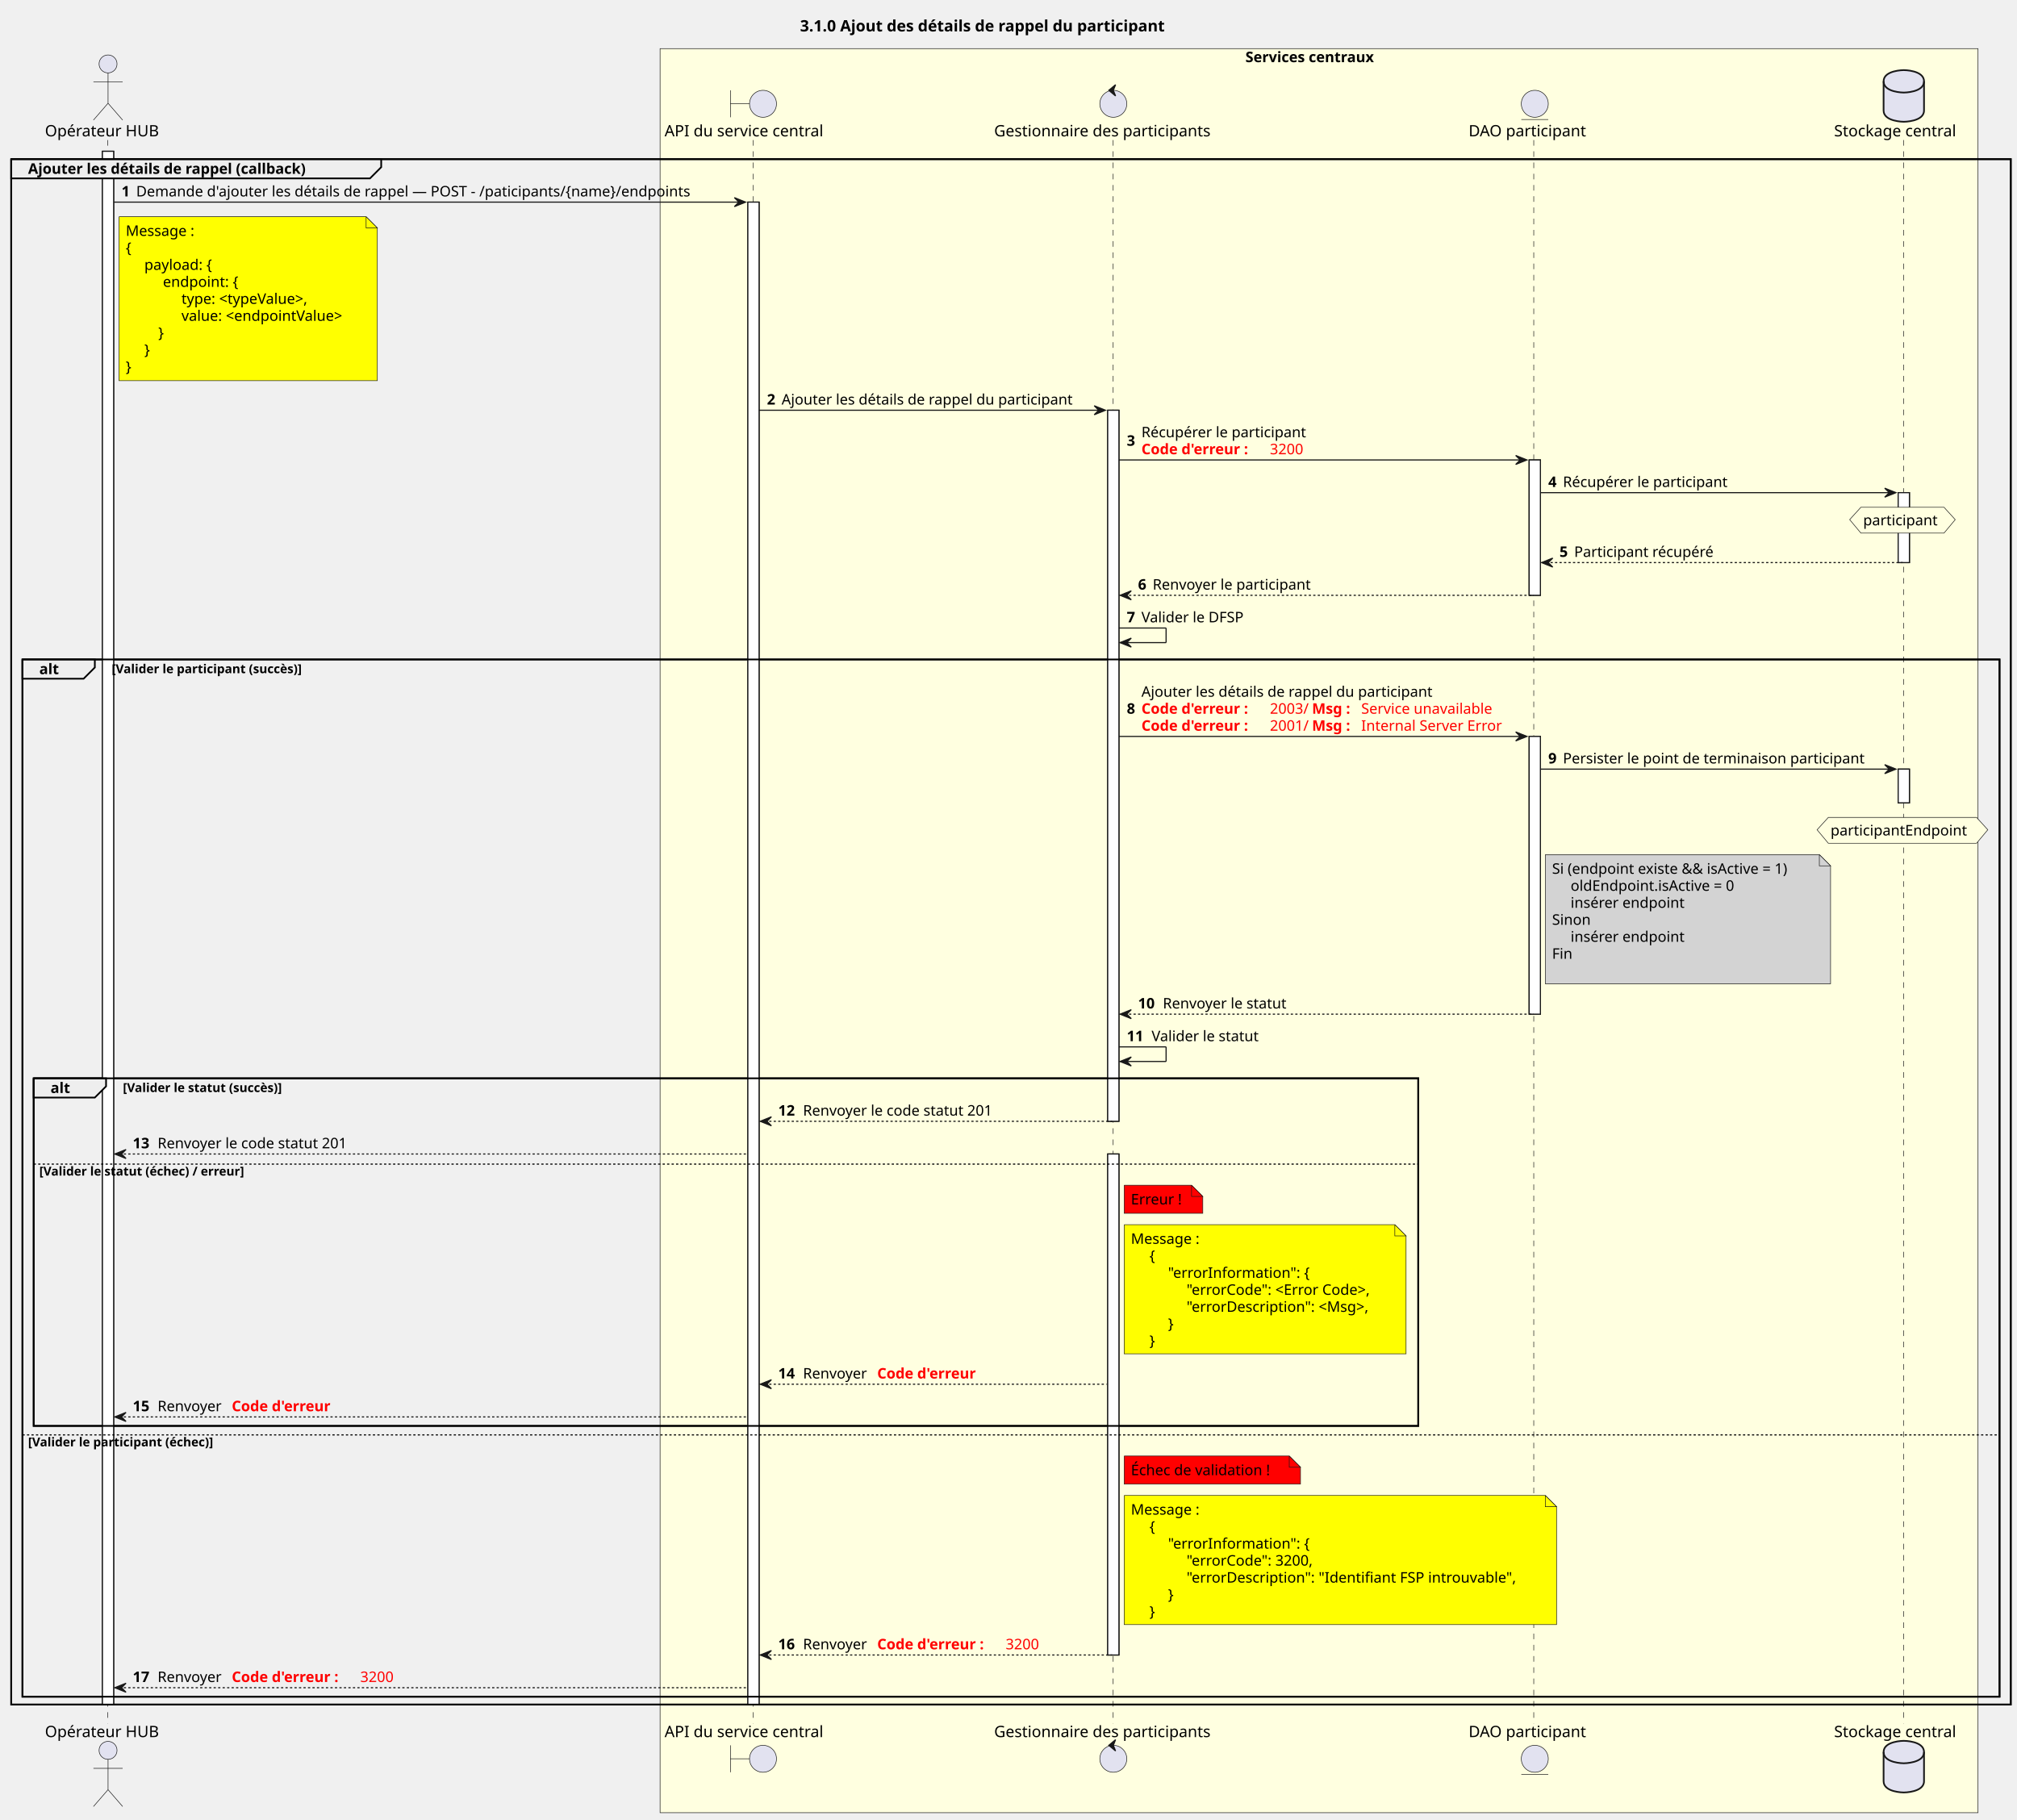
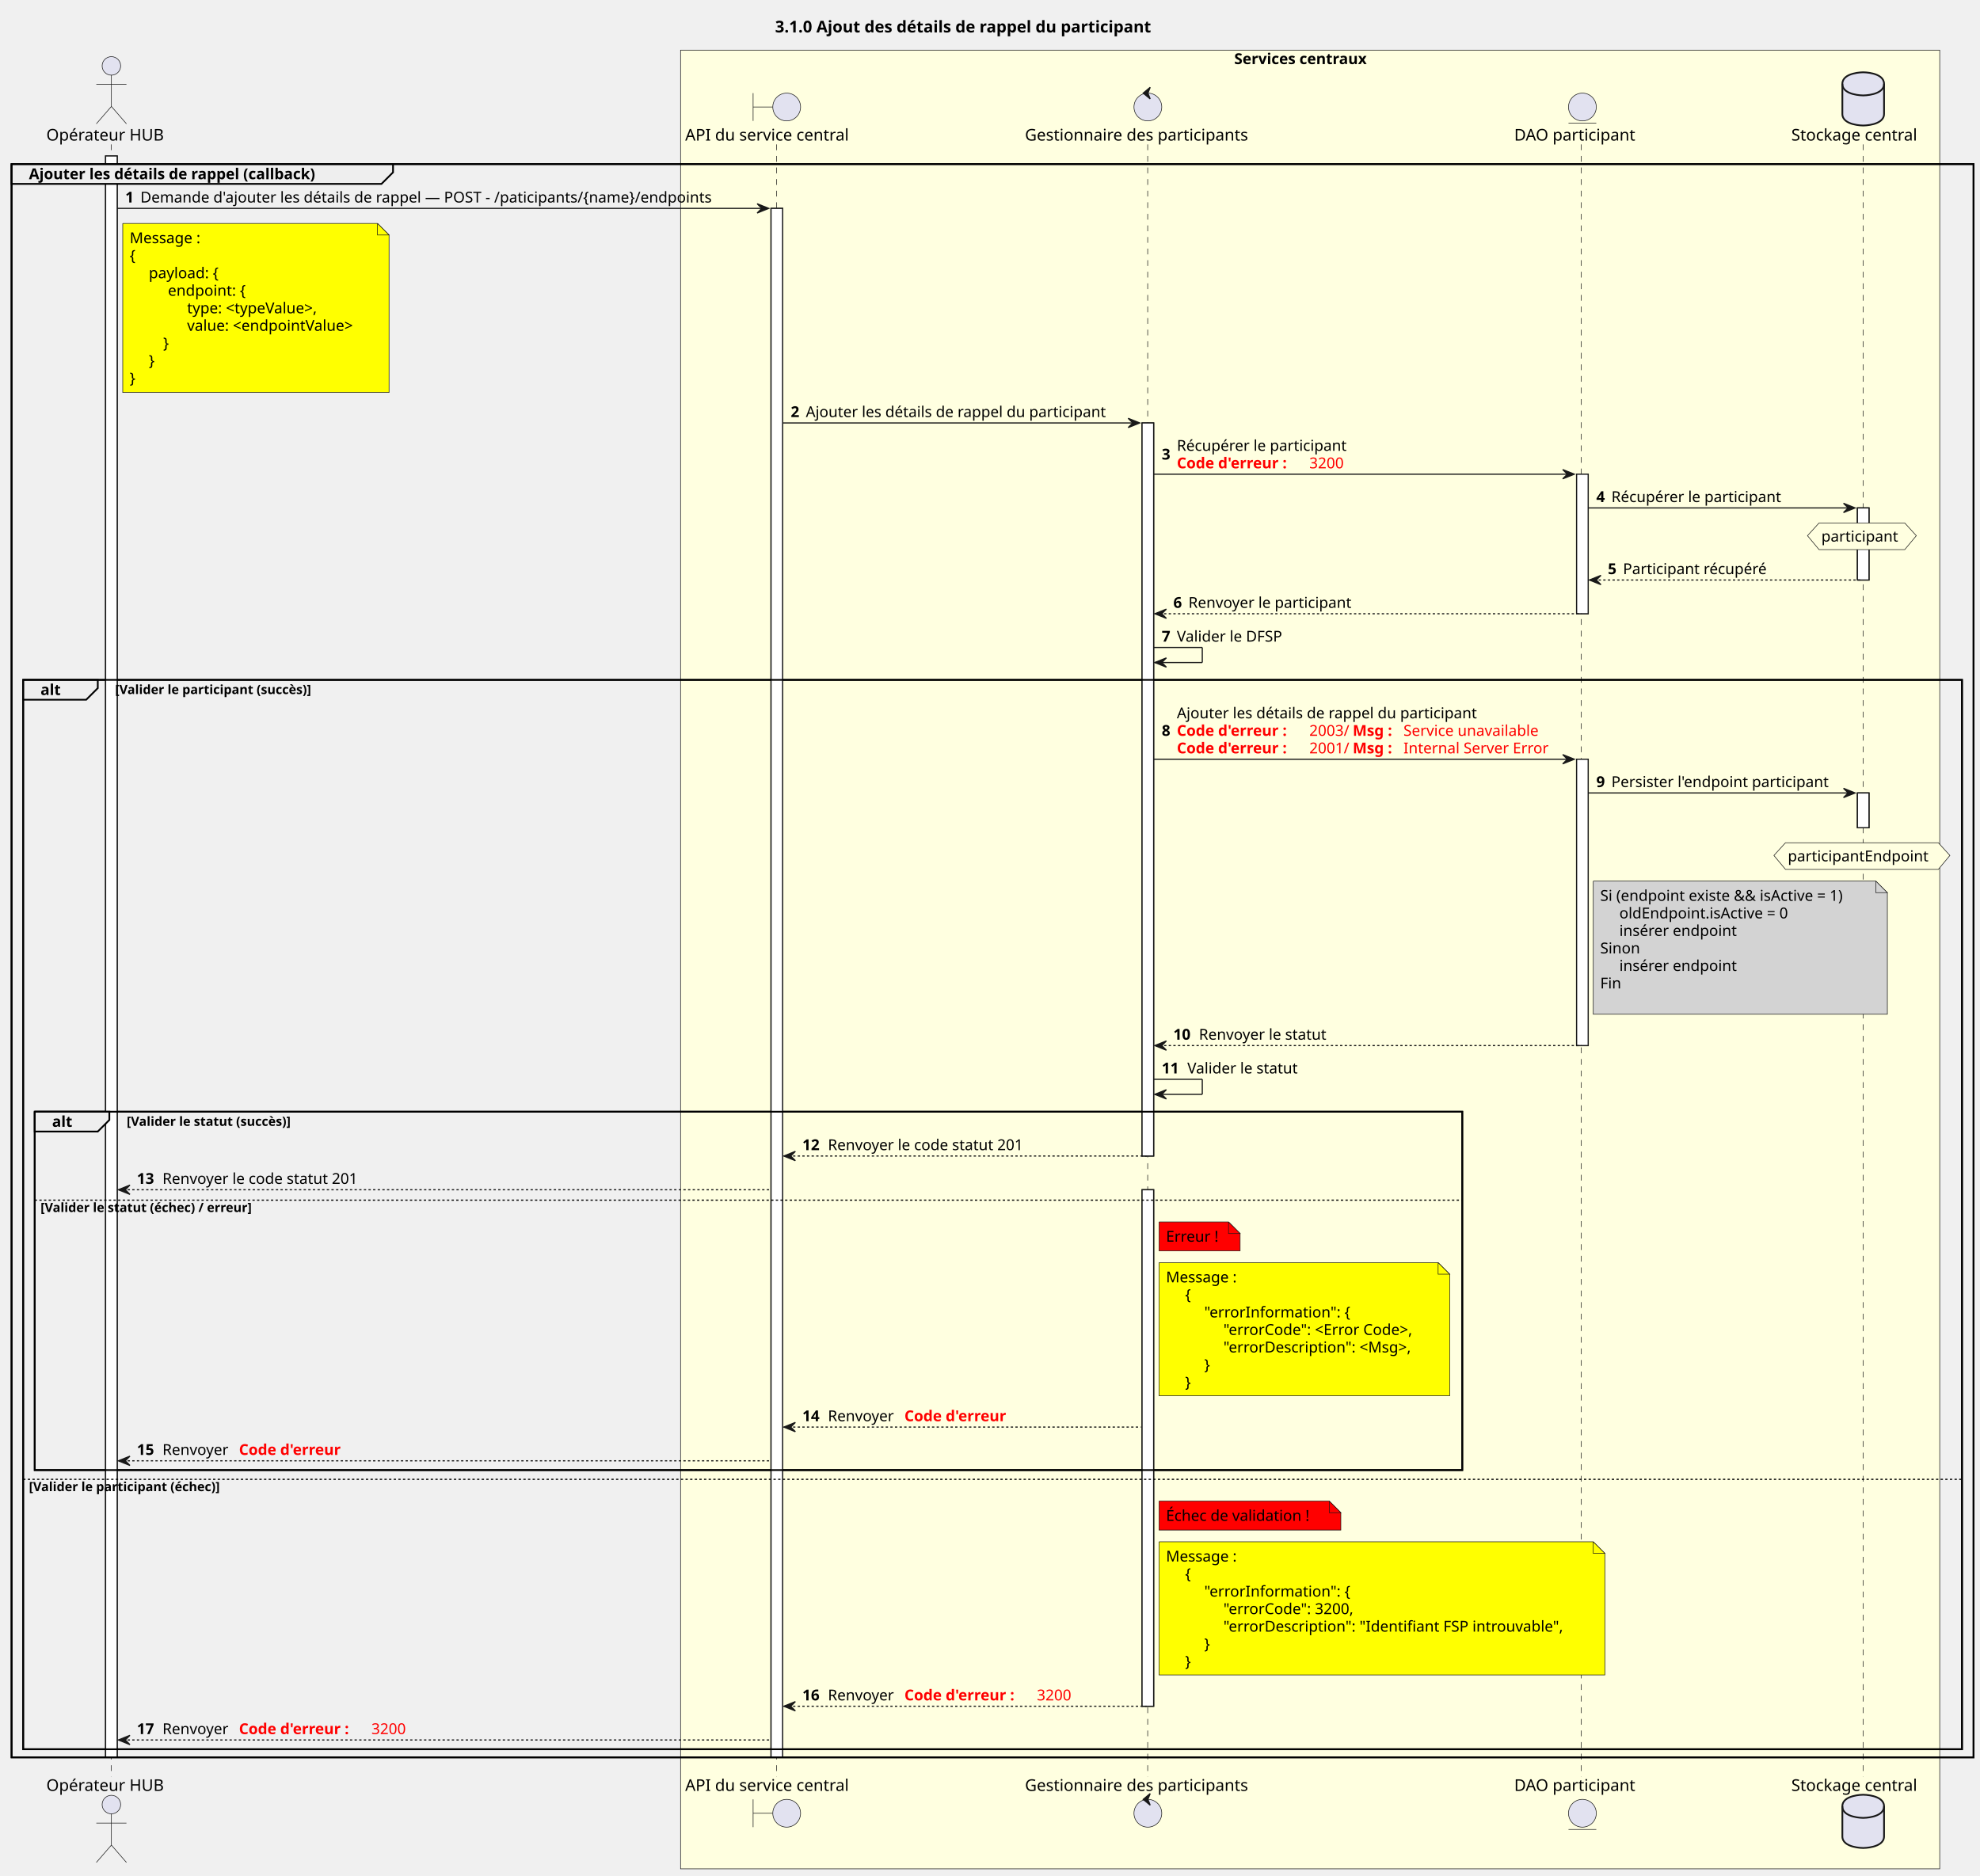
- <svg xmlns="http://www.w3.org/2000/svg" contentStyleType="text/css" height="1620px" preserveAspectRatio="none" style="width:1796px;height:1620px;background:#FFFFFF;" version="1.1" viewBox="0 0 1796 1620" width="1796px" zoomAndPan="magnify">
+ <svg xmlns="http://www.w3.org/2000/svg" contentStyleType="text/css" height="1620px" preserveAspectRatio="none" style="width:1710px;height:1620px;background:#FFFFFF;" version="1.1" viewBox="0 0 1710 1620" width="1710px" zoomAndPan="magnify">
  <defs />
  <g>
-     <text fill="#000000" font-family="sans-serif" font-size="14" font-weight="bold" lengthAdjust="spacing" textLength="374.609" x="712.418" y="27.995">3.1.0 Ajout des détails de rappel du participant</text>
-     <rect fill="#FFFFE0" height="1570.906" style="stroke:#181818;stroke-width:0.5;" width="1173.537" x="587.758" y="43.297" />
-     <text fill="#000000" font-family="sans-serif" font-size="13" font-weight="bold" lengthAdjust="spacing" textLength="131.124" x="1108.964" y="55.364">Services centraux</text>
+     <text fill="#000000" font-family="sans-serif" font-size="14" font-weight="bold" lengthAdjust="spacing" textLength="374.609" x="669.418" y="27.995">3.1.0 Ajout des détails de rappel du participant</text>
+     <rect fill="#FFFFE0" height="1570.906" style="stroke:#181818;stroke-width:0.5;" width="1087.456" x="587.758" y="43.297" />
+     <text fill="#000000" font-family="sans-serif" font-size="13" font-weight="bold" lengthAdjust="spacing" textLength="131.124" x="1065.924" y="55.364">Services centraux</text>
    <rect fill="#FFFFFF" height="1383.18" style="stroke:#181818;stroke-width:1.0;" width="10" x="91.207" y="134.727" />
    <rect fill="#FFFFFF" height="1337.914" style="stroke:#181818;stroke-width:1.0;" width="10" x="665.91" y="179.992" />
    <rect fill="#FFFFFF" height="633.188" style="stroke:#181818;stroke-width:1.0;" width="10" x="986.332" y="365.32" />
    <rect fill="#FFFFFF" height="446.133" style="stroke:#181818;stroke-width:1.0;" width="10" x="986.332" y="1027.641" />
    <rect fill="#FFFFFF" height="120.531" style="stroke:#181818;stroke-width:1.0;" width="10" x="1361.623" y="409.586" />
    <rect fill="#FFFFFF" height="247.328" style="stroke:#181818;stroke-width:1.0;" width="10" x="1361.623" y="655.781" />
-     <rect fill="#FFFFFF" height="62.266" style="stroke:#181818;stroke-width:1.0;" width="10" x="1690.208" y="438.719" />
-     <rect fill="#FFFFFF" height="30" style="stroke:#181818;stroke-width:1.0;" width="10" x="1690.208" y="684.914" />
-     <rect fill="none" height="1376.18" style="stroke:#000000;stroke-width:1.5;" width="1780.445" x="10" y="141.727" />
-     <rect fill="none" height="923.656" style="stroke:#000000;stroke-width:1.5;" width="1760.445" x="20" y="587.25" />
+     <rect fill="#FFFFFF" height="62.266" style="stroke:#181818;stroke-width:1.0;" width="10" x="1604.127" y="438.719" />
+     <rect fill="#FFFFFF" height="30" style="stroke:#181818;stroke-width:1.0;" width="10" x="1604.127" y="684.914" />
+     <rect fill="none" height="1376.18" style="stroke:#000000;stroke-width:1.5;" width="1694.445" x="10" y="141.727" />
+     <rect fill="none" height="923.656" style="stroke:#000000;stroke-width:1.5;" width="1674.445" x="20" y="587.25" />
    <rect fill="none" height="309.531" style="stroke:#000000;stroke-width:1.5;" width="1232.858" x="30" y="960.242" />
    <line style="stroke:#181818;stroke-width:0.5;stroke-dasharray:5.0,5.0;" x1="96" x2="96" y1="124.727" y2="1534.906" />
    <line style="stroke:#181818;stroke-width:0.5;stroke-dasharray:5.0,5.0;" x1="670.758" x2="670.758" y1="124.727" y2="1534.906" />
    <line style="stroke:#181818;stroke-width:0.5;stroke-dasharray:5.0,5.0;" x1="991.188" x2="991.188" y1="124.727" y2="1534.906" />
    <line style="stroke:#181818;stroke-width:0.5;stroke-dasharray:5.0,5.0;" x1="1365.702" x2="1365.702" y1="124.727" y2="1534.906" />
-     <line style="stroke:#181818;stroke-width:0.5;stroke-dasharray:5.0,5.0;" x1="1695.122" x2="1695.122" y1="124.727" y2="1534.906" />
+     <line style="stroke:#181818;stroke-width:0.5;stroke-dasharray:5.0,5.0;" x1="1609.041" x2="1609.041" y1="124.727" y2="1534.906" />
    <text fill="#000000" font-family="sans-serif" font-size="14" lengthAdjust="spacing" textLength="106.415" x="40" y="121.425">Opérateur HUB</text>
    <ellipse cx="96.207" cy="56.93" fill="#E2E2F0" rx="8" ry="8" style="stroke:#181818;stroke-width:0.5;" />
    <path d="M96.207,64.93 L96.207,91.93 M83.207,72.93 L109.207,72.93 M96.207,91.93 L83.207,106.93 M96.207,91.93 L109.207,106.93 " fill="none" style="stroke:#181818;stroke-width:0.5;" />
    <text fill="#000000" font-family="sans-serif" font-size="14" lengthAdjust="spacing" textLength="106.415" x="40" y="1546.901">Opérateur HUB</text>
    <ellipse cx="96.207" cy="1558.703" fill="#E2E2F0" rx="8" ry="8" style="stroke:#181818;stroke-width:0.5;" />
    <path d="M96.207,1566.703 L96.207,1593.703 M83.207,1574.703 L109.207,1574.703 M96.207,1593.703 L83.207,1608.703 M96.207,1593.703 L109.207,1608.703 " fill="none" style="stroke:#181818;stroke-width:0.5;" />
    <text fill="#000000" font-family="sans-serif" font-size="14" lengthAdjust="spacing" textLength="152.305" x="591.758" y="121.425">API du service central</text>
    <path d="M650.41,80.43 L650.41,104.43 M650.41,92.43 L667.41,92.43 " fill="none" style="stroke:#181818;stroke-width:0.5;" />
    <ellipse cx="679.41" cy="92.43" fill="#E2E2F0" rx="12" ry="12" style="stroke:#181818;stroke-width:0.5;" />
    <text fill="#000000" font-family="sans-serif" font-size="14" lengthAdjust="spacing" textLength="152.305" x="591.758" y="1546.901">API du service central</text>
    <path d="M650.41,1554.203 L650.41,1578.203 M650.41,1566.203 L667.41,1566.203 " fill="none" style="stroke:#181818;stroke-width:0.5;" />
    <ellipse cx="679.41" cy="1566.203" fill="#E2E2F0" rx="12" ry="12" style="stroke:#181818;stroke-width:0.5;" />
    <text fill="#000000" font-family="sans-serif" font-size="14" lengthAdjust="spacing" textLength="206.288" x="885.188" y="121.425">Gestionnaire des participants</text>
    <ellipse cx="991.332" cy="92.43" fill="#E2E2F0" rx="12" ry="12" style="stroke:#181818;stroke-width:0.5;" />
    <polygon fill="#181818" points="987.332,80.43,993.332,75.43,991.332,80.43,993.332,85.43,987.332,80.43" style="stroke:#181818;stroke-width:1.0;" />
    <text fill="#000000" font-family="sans-serif" font-size="14" lengthAdjust="spacing" textLength="206.288" x="885.188" y="1546.901">Gestionnaire des participants</text>
    <ellipse cx="991.332" cy="1566.203" fill="#E2E2F0" rx="12" ry="12" style="stroke:#181818;stroke-width:0.5;" />
    <polygon fill="#181818" points="987.332,1554.203,993.332,1549.203,991.332,1554.203,993.332,1559.203,987.332,1554.203" style="stroke:#181818;stroke-width:1.0;" />
    <text fill="#000000" font-family="sans-serif" font-size="14" lengthAdjust="spacing" textLength="111.843" x="1307.702" y="121.425">DAO participant</text>
    <ellipse cx="1366.623" cy="92.43" fill="#E2E2F0" rx="12" ry="12" style="stroke:#181818;stroke-width:0.5;" />
    <line style="stroke:#181818;stroke-width:0.5;" x1="1354.623" x2="1378.623" y1="106.43" y2="106.43" />
    <text fill="#000000" font-family="sans-serif" font-size="14" lengthAdjust="spacing" textLength="111.843" x="1307.702" y="1546.901">DAO participant</text>
    <ellipse cx="1366.623" cy="1566.203" fill="#E2E2F0" rx="12" ry="12" style="stroke:#181818;stroke-width:0.5;" />
    <line style="stroke:#181818;stroke-width:0.5;" x1="1354.623" x2="1378.623" y1="1580.203" y2="1580.203" />
-     <text fill="#000000" font-family="sans-serif" font-size="14" lengthAdjust="spacing" textLength="118.173" x="1633.122" y="121.425">Stockage central</text>
-     <path d="M1677.208,72.43 C1677.208,62.43 1695.208,62.43 1695.208,62.43 C1695.208,62.43 1713.208,62.43 1713.208,72.43 L1713.208,98.43 C1713.208,108.43 1695.208,108.43 1695.208,108.43 C1695.208,108.43 1677.208,108.43 1677.208,98.43 L1677.208,72.43 " fill="#E2E2F0" style="stroke:#181818;stroke-width:1.5;" />
-     <path d="M1677.208,72.43 C1677.208,82.43 1695.208,82.43 1695.208,82.43 C1695.208,82.43 1713.208,82.43 1713.208,72.43 " fill="none" style="stroke:#181818;stroke-width:1.5;" />
-     <text fill="#000000" font-family="sans-serif" font-size="14" lengthAdjust="spacing" textLength="118.173" x="1633.122" y="1546.901">Stockage central</text>
-     <path d="M1677.208,1560.203 C1677.208,1550.203 1695.208,1550.203 1695.208,1550.203 C1695.208,1550.203 1713.208,1550.203 1713.208,1560.203 L1713.208,1586.203 C1713.208,1596.203 1695.208,1596.203 1695.208,1596.203 C1695.208,1596.203 1677.208,1596.203 1677.208,1586.203 L1677.208,1560.203 " fill="#E2E2F0" style="stroke:#181818;stroke-width:1.5;" />
-     <path d="M1677.208,1560.203 C1677.208,1570.203 1695.208,1570.203 1695.208,1570.203 C1695.208,1570.203 1713.208,1570.203 1713.208,1560.203 " fill="none" style="stroke:#181818;stroke-width:1.5;" />
+     <text fill="#000000" font-family="sans-serif" font-size="14" lengthAdjust="spacing" textLength="118.173" x="1547.041" y="121.425">Stockage central</text>
+     <path d="M1591.127,72.43 C1591.127,62.43 1609.127,62.43 1609.127,62.43 C1609.127,62.43 1627.127,62.43 1627.127,72.43 L1627.127,98.43 C1627.127,108.43 1609.127,108.43 1609.127,108.43 C1609.127,108.43 1591.127,108.43 1591.127,98.43 L1591.127,72.43 " fill="#E2E2F0" style="stroke:#181818;stroke-width:1.5;" />
+     <path d="M1591.127,72.43 C1591.127,82.43 1609.127,82.43 1609.127,82.43 C1609.127,82.43 1627.127,82.43 1627.127,72.43 " fill="none" style="stroke:#181818;stroke-width:1.5;" />
+     <text fill="#000000" font-family="sans-serif" font-size="14" lengthAdjust="spacing" textLength="118.173" x="1547.041" y="1546.901">Stockage central</text>
+     <path d="M1591.127,1560.203 C1591.127,1550.203 1609.127,1550.203 1609.127,1550.203 C1609.127,1550.203 1627.127,1550.203 1627.127,1560.203 L1627.127,1586.203 C1627.127,1596.203 1609.127,1596.203 1609.127,1596.203 C1609.127,1596.203 1591.127,1596.203 1591.127,1586.203 L1591.127,1560.203 " fill="#E2E2F0" style="stroke:#181818;stroke-width:1.5;" />
+     <path d="M1591.127,1560.203 C1591.127,1570.203 1609.127,1570.203 1609.127,1570.203 C1609.127,1570.203 1627.127,1570.203 1627.127,1560.203 " fill="none" style="stroke:#181818;stroke-width:1.5;" />
    <rect fill="#FFFFFF" height="1383.18" style="stroke:#181818;stroke-width:1.0;" width="10" x="91.207" y="134.727" />
    <rect fill="#FFFFFF" height="1337.914" style="stroke:#181818;stroke-width:1.0;" width="10" x="665.91" y="179.992" />
    <rect fill="#FFFFFF" height="633.188" style="stroke:#181818;stroke-width:1.0;" width="10" x="986.332" y="365.32" />
    <rect fill="#FFFFFF" height="446.133" style="stroke:#181818;stroke-width:1.0;" width="10" x="986.332" y="1027.641" />
    <rect fill="#FFFFFF" height="120.531" style="stroke:#181818;stroke-width:1.0;" width="10" x="1361.623" y="409.586" />
    <rect fill="#FFFFFF" height="247.328" style="stroke:#181818;stroke-width:1.0;" width="10" x="1361.623" y="655.781" />
-     <rect fill="#FFFFFF" height="62.266" style="stroke:#181818;stroke-width:1.0;" width="10" x="1690.208" y="438.719" />
-     <rect fill="#FFFFFF" height="30" style="stroke:#181818;stroke-width:1.0;" width="10" x="1690.208" y="684.914" />
+     <rect fill="#FFFFFF" height="62.266" style="stroke:#181818;stroke-width:1.0;" width="10" x="1604.127" y="438.719" />
+     <rect fill="#FFFFFF" height="30" style="stroke:#181818;stroke-width:1.0;" width="10" x="1604.127" y="684.914" />
    <path d="M10,141.727 L339.438,141.727 L339.438,148.859 L329.438,158.859 L10,158.859 L10,141.727 " fill="#EEEEEE" style="stroke:#000000;stroke-width:1.5;" />
-     <rect fill="none" height="1376.18" style="stroke:#000000;stroke-width:1.5;" width="1780.445" x="10" y="141.727" />
+     <rect fill="none" height="1376.18" style="stroke:#000000;stroke-width:1.5;" width="1694.445" x="10" y="141.727" />
    <text fill="#000000" font-family="sans-serif" font-size="13" font-weight="bold" lengthAdjust="spacing" textLength="284.438" x="25" y="154.793">Ajouter les détails de rappel (callback)</text>
    <polygon fill="#181818" points="653.91,175.992,663.91,179.992,653.91,183.992,657.91,179.992" style="stroke:#181818;stroke-width:1.0;" />
    <line style="stroke:#181818;stroke-width:1.0;" x1="101.207" x2="659.91" y1="179.992" y2="179.992" />
    <text fill="#000000" font-family="sans-serif" font-size="13" font-weight="bold" lengthAdjust="spacing" textLength="9.045" x="108.207" y="174.926">1</text>
    <text fill="#000000" font-family="sans-serif" font-size="13" lengthAdjust="spacing" textLength="532.657" x="121.253" y="174.926">Demande d'ajouter les détails de rappel — POST - /paticipants/{name}/endpoints</text>
    <path d="M106,192.992 L106,338.992 L336,338.992 L336,202.992 L326,192.992 L106,192.992 " fill="#FFFF00" style="stroke:#181818;stroke-width:0.5;" />
    <path d="M326,192.992 L326,202.992 L336,202.992 L326,192.992 " fill="#FFFF00" style="stroke:#181818;stroke-width:0.5;" />
    <text fill="#000000" font-family="sans-serif" font-size="13" lengthAdjust="spacing" textLength="65.489" x="112" y="210.059">Message :</text>
    <text fill="#000000" font-family="sans-serif" font-size="13" lengthAdjust="spacing" textLength="8.271" x="112" y="225.192">{</text>
    <text fill="#000000" font-family="sans-serif" font-size="13" lengthAdjust="spacing" textLength="68.478" x="128.529" y="240.325">payload: {</text>
    <text fill="#000000" font-family="sans-serif" font-size="13" lengthAdjust="spacing" textLength="74.426" x="145.059" y="255.458">endpoint: {</text>
    <text fill="#000000" font-family="sans-serif" font-size="13" lengthAdjust="spacing" textLength="129.219" x="161.588" y="270.59">type: &lt;typeValue&gt;,</text>
    <text fill="#000000" font-family="sans-serif" font-size="13" lengthAdjust="spacing" textLength="160.158" x="161.588" y="285.723">value: &lt;endpointValue&gt;</text>
    <text fill="#000000" font-family="sans-serif" font-size="13" lengthAdjust="spacing" textLength="8.271" x="140.926" y="300.856">}</text>
    <text fill="#000000" font-family="sans-serif" font-size="13" lengthAdjust="spacing" textLength="8.271" x="128.529" y="315.989">}</text>
    <text fill="#000000" font-family="sans-serif" font-size="13" lengthAdjust="spacing" textLength="8.271" x="112" y="331.122">}</text>
    <polygon fill="#181818" points="974.332,361.32,984.332,365.32,974.332,369.32,978.332,365.32" style="stroke:#181818;stroke-width:1.0;" />
    <line style="stroke:#181818;stroke-width:1.0;" x1="675.91" x2="980.332" y1="365.32" y2="365.32" />
    <text fill="#000000" font-family="sans-serif" font-size="13" font-weight="bold" lengthAdjust="spacing" textLength="9.045" x="682.91" y="360.254">2</text>
    <text fill="#000000" font-family="sans-serif" font-size="13" lengthAdjust="spacing" textLength="278.377" x="695.956" y="360.254">Ajouter les détails de rappel du participant</text>
    <polygon fill="#181818" points="1349.623,405.586,1359.623,409.586,1349.623,413.586,1353.623,409.586" style="stroke:#181818;stroke-width:1.0;" />
    <line style="stroke:#181818;stroke-width:1.0;" x1="996.332" x2="1355.623" y1="409.586" y2="409.586" />
    <text fill="#000000" font-family="sans-serif" font-size="13" font-weight="bold" lengthAdjust="spacing" textLength="9.045" x="1003.332" y="396.954">3</text>
    <text fill="#000000" font-family="sans-serif" font-size="13" lengthAdjust="spacing" textLength="157.815" x="1016.377" y="389.387">Récupérer le participant</text>
    <text fill="#FF0000" font-family="sans-serif" font-size="13" font-weight="bold" lengthAdjust="spacing" textLength="110.252" x="1016.377" y="404.52">Code d'erreur :</text>
    <text fill="#FF0000" font-family="sans-serif" font-size="13" lengthAdjust="spacing" textLength="33.084" x="1130.762" y="404.52">3200</text>
-     <polygon fill="#181818" points="1678.208,434.719,1688.208,438.719,1678.208,442.719,1682.208,438.719" style="stroke:#181818;stroke-width:1.0;" />
-     <line style="stroke:#181818;stroke-width:1.0;" x1="1371.623" x2="1684.208" y1="438.719" y2="438.719" />
+     <polygon fill="#181818" points="1592.127,434.719,1602.127,438.719,1592.127,442.719,1596.127,438.719" style="stroke:#181818;stroke-width:1.0;" />
+     <line style="stroke:#181818;stroke-width:1.0;" x1="1371.623" x2="1598.127" y1="438.719" y2="438.719" />
    <text fill="#000000" font-family="sans-serif" font-size="13" font-weight="bold" lengthAdjust="spacing" textLength="9.045" x="1378.623" y="433.653">4</text>
    <text fill="#000000" font-family="sans-serif" font-size="13" lengthAdjust="spacing" textLength="157.815" x="1391.668" y="433.653">Récupérer le participant</text>
-     <polygon fill="#FFFFE0" points="1657,451.719,1731,451.719,1741,462.719,1731,474.719,1657,474.719,1647,462.719,1657,451.719" style="stroke:#181818;stroke-width:0.5;" />
-     <text fill="#000000" font-family="sans-serif" font-size="13" lengthAdjust="spacing" textLength="70.586" x="1659" y="467.786">participant</text>
+     <polygon fill="#FFFFE0" points="1571,451.719,1645,451.719,1655,462.719,1645,474.719,1571,474.719,1561,462.719,1571,451.719" style="stroke:#181818;stroke-width:0.5;" />
+     <text fill="#000000" font-family="sans-serif" font-size="13" lengthAdjust="spacing" textLength="70.586" x="1573" y="467.786">participant</text>
    <polygon fill="#181818" points="1382.623,496.984,1372.623,500.984,1382.623,504.984,1378.623,500.984" style="stroke:#181818;stroke-width:1.0;" />
-     <line style="stroke:#181818;stroke-width:1.0;stroke-dasharray:2.0,2.0;" x1="1376.623" x2="1694.208" y1="500.984" y2="500.984" />
+     <line style="stroke:#181818;stroke-width:1.0;stroke-dasharray:2.0,2.0;" x1="1376.623" x2="1608.127" y1="500.984" y2="500.984" />
    <text fill="#000000" font-family="sans-serif" font-size="13" font-weight="bold" lengthAdjust="spacing" textLength="9.045" x="1388.623" y="495.918">5</text>
    <text fill="#000000" font-family="sans-serif" font-size="13" lengthAdjust="spacing" textLength="132.628" x="1401.668" y="495.918">Participant récupéré</text>
    <polygon fill="#181818" points="1007.332,526.117,997.332,530.117,1007.332,534.117,1003.332,530.117" style="stroke:#181818;stroke-width:1.0;" />
    <line style="stroke:#181818;stroke-width:1.0;stroke-dasharray:2.0,2.0;" x1="1001.332" x2="1365.623" y1="530.117" y2="530.117" />
    <text fill="#000000" font-family="sans-serif" font-size="13" font-weight="bold" lengthAdjust="spacing" textLength="9.045" x="1013.332" y="525.051">6</text>
    <text fill="#000000" font-family="sans-serif" font-size="13" lengthAdjust="spacing" textLength="152.414" x="1026.377" y="525.051">Renvoyer le participant</text>
    <line style="stroke:#181818;stroke-width:1.0;" x1="996.332" x2="1038.332" y1="559.25" y2="559.25" />
    <line style="stroke:#181818;stroke-width:1.0;" x1="1038.332" x2="1038.332" y1="559.25" y2="572.25" />
    <line style="stroke:#181818;stroke-width:1.0;" x1="997.332" x2="1038.332" y1="572.25" y2="572.25" />
    <polygon fill="#181818" points="1007.332,568.25,997.332,572.25,1007.332,576.25,1003.332,572.25" style="stroke:#181818;stroke-width:1.0;" />
    <text fill="#000000" font-family="sans-serif" font-size="13" font-weight="bold" lengthAdjust="spacing" textLength="9.045" x="1003.332" y="554.184">7</text>
    <text fill="#000000" font-family="sans-serif" font-size="13" lengthAdjust="spacing" textLength="99.131" x="1016.377" y="554.184">Valider le DFSP</text>
    <path d="M20,587.25 L84.443,587.25 L84.443,594.383 L74.443,604.383 L20,604.383 L20,587.25 " fill="#EEEEEE" style="stroke:#000000;stroke-width:1.5;" />
-     <rect fill="none" height="923.656" style="stroke:#000000;stroke-width:1.5;" width="1760.445" x="20" y="587.25" />
+     <rect fill="none" height="923.656" style="stroke:#000000;stroke-width:1.5;" width="1674.445" x="20" y="587.25" />
    <text fill="#000000" font-family="sans-serif" font-size="13" font-weight="bold" lengthAdjust="spacing" textLength="19.443" x="35" y="600.317">alt</text>
    <text fill="#000000" font-family="sans-serif" font-size="11" font-weight="bold" lengthAdjust="spacing" textLength="196.92" x="99.443" y="599.46">[Valider le participant (succès)]</text>
    <polygon fill="#181818" points="1349.623,651.781,1359.623,655.781,1349.623,659.781,1353.623,655.781" style="stroke:#181818;stroke-width:1.0;" />
    <line style="stroke:#181818;stroke-width:1.0;" x1="996.332" x2="1355.623" y1="655.781" y2="655.781" />
    <text fill="#000000" font-family="sans-serif" font-size="13" font-weight="bold" lengthAdjust="spacing" textLength="9.045" x="1003.332" y="635.582">8</text>
    <text fill="#000000" font-family="sans-serif" font-size="13" lengthAdjust="spacing" textLength="278.377" x="1016.377" y="620.45">Ajouter les détails de rappel du participant</text>
    <text fill="#FF0000" font-family="sans-serif" font-size="13" font-weight="bold" lengthAdjust="spacing" textLength="110.252" x="1016.377" y="635.582">Code d'erreur :</text>
    <text fill="#FF0000" font-family="sans-serif" font-size="13" lengthAdjust="spacing" textLength="37.464" x="1130.762" y="635.582">2003/</text>
    <text fill="#FF0000" font-family="sans-serif" font-size="13" font-weight="bold" lengthAdjust="spacing" textLength="39.705" x="1168.226" y="635.582">Msg :</text>
    <text fill="#FF0000" font-family="sans-serif" font-size="13" lengthAdjust="spacing" textLength="127.334" x="1212.063" y="635.582">Service unavailable</text>
    <text fill="#000000" font-family="sans-serif" font-size="13" lengthAdjust="spacing" textLength="4.132" x="1343.529" y="635.582"> </text>
    <text fill="#FF0000" font-family="sans-serif" font-size="13" font-weight="bold" lengthAdjust="spacing" textLength="110.252" x="1016.377" y="650.715">Code d'erreur :</text>
    <text fill="#FF0000" font-family="sans-serif" font-size="13" lengthAdjust="spacing" textLength="37.464" x="1130.762" y="650.715">2001/</text>
    <text fill="#FF0000" font-family="sans-serif" font-size="13" font-weight="bold" lengthAdjust="spacing" textLength="39.705" x="1168.226" y="650.715">Msg :</text>
    <text fill="#FF0000" font-family="sans-serif" font-size="13" lengthAdjust="spacing" textLength="133.428" x="1212.063" y="650.715">Internal Server Error</text>
-     <polygon fill="#181818" points="1678.208,680.914,1688.208,684.914,1678.208,688.914,1682.208,684.914" style="stroke:#181818;stroke-width:1.0;" />
-     <line style="stroke:#181818;stroke-width:1.0;" x1="1371.623" x2="1684.208" y1="684.914" y2="684.914" />
+     <polygon fill="#181818" points="1592.127,680.914,1602.127,684.914,1592.127,688.914,1596.127,684.914" style="stroke:#181818;stroke-width:1.0;" />
+     <line style="stroke:#181818;stroke-width:1.0;" x1="1371.623" x2="1598.127" y1="684.914" y2="684.914" />
    <text fill="#000000" font-family="sans-serif" font-size="13" font-weight="bold" lengthAdjust="spacing" textLength="9.045" x="1378.623" y="679.848">9</text>
-     <text fill="#000000" font-family="sans-serif" font-size="13" lengthAdjust="spacing" textLength="286.54" x="1391.668" y="679.848">Persister le point de terminaison participant</text>
-     <polygon fill="#FFFFE0" points="1628,727.914,1760,727.914,1770,738.914,1760,750.914,1628,750.914,1618,738.914,1628,727.914" style="stroke:#181818;stroke-width:0.5;" />
-     <text fill="#000000" font-family="sans-serif" font-size="13" lengthAdjust="spacing" textLength="128.445" x="1630" y="743.981">participantEndpoint</text>
+     <text fill="#000000" font-family="sans-serif" font-size="13" lengthAdjust="spacing" textLength="200.459" x="1391.668" y="679.848">Persister l'endpoint participant</text>
+     <polygon fill="#FFFFE0" points="1542,727.914,1674,727.914,1684,738.914,1674,750.914,1542,750.914,1532,738.914,1542,727.914" style="stroke:#181818;stroke-width:0.5;" />
+     <text fill="#000000" font-family="sans-serif" font-size="13" lengthAdjust="spacing" textLength="128.445" x="1544" y="743.981">participantEndpoint</text>
    <path d="M1376,761.047 L1376,876.047 L1630,876.047 L1630,771.047 L1620,761.047 L1376,761.047 " fill="#D3D3D3" style="stroke:#181818;stroke-width:0.5;" />
    <path d="M1620,761.047 L1620,771.047 L1630,771.047 L1620,761.047 " fill="#D3D3D3" style="stroke:#181818;stroke-width:0.5;" />
    <text fill="#000000" font-family="sans-serif" font-size="13" lengthAdjust="spacing" textLength="233.879" x="1382" y="778.114">Si (endpoint existe &amp;&amp; isActive = 1)</text>
    <text fill="#000000" font-family="sans-serif" font-size="13" lengthAdjust="spacing" textLength="160.062" x="1398.529" y="793.247">oldEndpoint.isActive = 0</text>
    <text fill="#000000" font-family="sans-serif" font-size="13" lengthAdjust="spacing" textLength="107.085" x="1398.529" y="808.379">insérer endpoint</text>
    <text fill="#000000" font-family="sans-serif" font-size="13" lengthAdjust="spacing" textLength="36.296" x="1382" y="823.512">Sinon</text>
    <text fill="#000000" font-family="sans-serif" font-size="13" lengthAdjust="spacing" textLength="107.085" x="1398.529" y="838.645">insérer endpoint</text>
    <text fill="#000000" font-family="sans-serif" font-size="13" lengthAdjust="spacing" textLength="19.329" x="1382" y="853.778">Fin</text>
    <text fill="#000000" font-family="sans-serif" font-size="13" lengthAdjust="spacing" textLength="16.529" x="1382" y="868.911">    </text>
    <polygon fill="#181818" points="1007.332,899.109,997.332,903.109,1007.332,907.109,1003.332,903.109" style="stroke:#181818;stroke-width:1.0;" />
    <line style="stroke:#181818;stroke-width:1.0;stroke-dasharray:2.0,2.0;" x1="1001.332" x2="1365.623" y1="903.109" y2="903.109" />
    <text fill="#000000" font-family="sans-serif" font-size="13" font-weight="bold" lengthAdjust="spacing" textLength="18.091" x="1013.332" y="898.043">10</text>
    <text fill="#000000" font-family="sans-serif" font-size="13" lengthAdjust="spacing" textLength="120.098" x="1035.423" y="898.043">Renvoyer le statut</text>
    <line style="stroke:#181818;stroke-width:1.0;" x1="996.332" x2="1038.332" y1="932.242" y2="932.242" />
    <line style="stroke:#181818;stroke-width:1.0;" x1="1038.332" x2="1038.332" y1="932.242" y2="945.242" />
    <line style="stroke:#181818;stroke-width:1.0;" x1="997.332" x2="1038.332" y1="945.242" y2="945.242" />
    <polygon fill="#181818" points="1007.332,941.242,997.332,945.242,1007.332,949.242,1003.332,945.242" style="stroke:#181818;stroke-width:1.0;" />
    <text fill="#000000" font-family="sans-serif" font-size="13" font-weight="bold" lengthAdjust="spacing" textLength="18.091" x="1003.332" y="927.176">11</text>
    <text fill="#000000" font-family="sans-serif" font-size="13" lengthAdjust="spacing" textLength="103.822" x="1025.423" y="927.176">Valider le statut</text>
    <path d="M30,960.242 L94.443,960.242 L94.443,967.375 L84.443,977.375 L30,977.375 L30,960.242 " fill="#EEEEEE" style="stroke:#000000;stroke-width:1.5;" />
    <rect fill="none" height="309.531" style="stroke:#000000;stroke-width:1.5;" width="1232.858" x="30" y="960.242" />
    <text fill="#000000" font-family="sans-serif" font-size="13" font-weight="bold" lengthAdjust="spacing" textLength="19.443" x="45" y="973.309">alt</text>
    <text fill="#000000" font-family="sans-serif" font-size="11" font-weight="bold" lengthAdjust="spacing" textLength="166.069" x="109.443" y="972.453">[Valider le statut (succès)]</text>
    <polygon fill="#181818" points="686.91,994.508,676.91,998.508,686.91,1002.508,682.91,998.508" style="stroke:#181818;stroke-width:1.0;" />
    <line style="stroke:#181818;stroke-width:1.0;stroke-dasharray:2.0,2.0;" x1="680.91" x2="990.332" y1="998.508" y2="998.508" />
    <text fill="#000000" font-family="sans-serif" font-size="13" font-weight="bold" lengthAdjust="spacing" textLength="18.091" x="692.91" y="993.442">12</text>
    <text fill="#000000" font-family="sans-serif" font-size="13" lengthAdjust="spacing" textLength="184.526" x="715.001" y="993.442">Renvoyer le code statut 201</text>
    <polygon fill="#181818" points="112.207,1023.641,102.207,1027.641,112.207,1031.641,108.207,1027.641" style="stroke:#181818;stroke-width:1.0;" />
    <line style="stroke:#181818;stroke-width:1.0;stroke-dasharray:2.0,2.0;" x1="106.207" x2="664.91" y1="1027.641" y2="1027.641" />
    <text fill="#000000" font-family="sans-serif" font-size="13" font-weight="bold" lengthAdjust="spacing" textLength="18.091" x="118.207" y="1022.575">13</text>
    <text fill="#000000" font-family="sans-serif" font-size="13" lengthAdjust="spacing" textLength="184.526" x="140.298" y="1022.575">Renvoyer le code statut 201</text>
    <line style="stroke:#000000;stroke-width:1.0;stroke-dasharray:2.0,2.0;" x1="30" x2="1262.858" y1="1036.641" y2="1036.641" />
    <text fill="#000000" font-family="sans-serif" font-size="11" font-weight="bold" lengthAdjust="spacing" textLength="211.138" x="35" y="1046.851">[Valider le statut (échec) / erreur]</text>
    <path d="M1001,1055.445 L1001,1080.445 L1071,1080.445 L1071,1065.445 L1061,1055.445 L1001,1055.445 " fill="#FF0000" style="stroke:#181818;stroke-width:0.5;" />
    <path d="M1061,1055.445 L1061,1065.445 L1071,1065.445 L1061,1055.445 " fill="#FF0000" style="stroke:#181818;stroke-width:0.5;" />
    <text fill="#000000" font-family="sans-serif" font-size="13" lengthAdjust="spacing" textLength="49.829" x="1007" y="1072.512">Erreur !</text>
    <path d="M1001,1090.578 L1001,1205.578 L1252,1205.578 L1252,1100.578 L1242,1090.578 L1001,1090.578 " fill="#FFFF00" style="stroke:#181818;stroke-width:0.5;" />
    <path d="M1242,1090.578 L1242,1100.578 L1252,1100.578 L1242,1090.578 " fill="#FFFF00" style="stroke:#181818;stroke-width:0.5;" />
    <text fill="#000000" font-family="sans-serif" font-size="13" lengthAdjust="spacing" textLength="65.489" x="1007" y="1107.645">Message :</text>
    <text fill="#000000" font-family="sans-serif" font-size="13" lengthAdjust="spacing" textLength="8.271" x="1023.529" y="1122.778">{</text>
    <text fill="#000000" font-family="sans-serif" font-size="13" lengthAdjust="spacing" textLength="136.208" x="1040.059" y="1137.911">"errorInformation": {</text>
    <text fill="#000000" font-family="sans-serif" font-size="13" lengthAdjust="spacing" textLength="181.27" x="1056.588" y="1153.043">"errorCode": &lt;Error Code&gt;,</text>
    <text fill="#000000" font-family="sans-serif" font-size="13" lengthAdjust="spacing" textLength="178.655" x="1056.588" y="1168.176">"errorDescription": &lt;Msg&gt;,</text>
    <text fill="#000000" font-family="sans-serif" font-size="13" lengthAdjust="spacing" textLength="8.271" x="1040.059" y="1183.309">}</text>
    <text fill="#000000" font-family="sans-serif" font-size="13" lengthAdjust="spacing" textLength="8.271" x="1023.529" y="1198.442">}</text>
    <polygon fill="#181818" points="686.91,1228.641,676.91,1232.641,686.91,1236.641,682.91,1232.641" style="stroke:#181818;stroke-width:1.0;" />
    <line style="stroke:#181818;stroke-width:1.0;stroke-dasharray:2.0,2.0;" x1="680.91" x2="985.332" y1="1232.641" y2="1232.641" />
    <text fill="#000000" font-family="sans-serif" font-size="13" font-weight="bold" lengthAdjust="spacing" textLength="18.091" x="692.91" y="1227.575">14</text>
    <text fill="#000000" font-family="sans-serif" font-size="13" lengthAdjust="spacing" textLength="61.953" x="715.001" y="1227.575">Renvoyer</text>
    <text fill="#FF0000" font-family="sans-serif" font-size="13" font-weight="bold" lengthAdjust="spacing" textLength="100.528" x="781.086" y="1227.575">Code d'erreur</text>
    <polygon fill="#181818" points="112.207,1257.773,102.207,1261.773,112.207,1265.773,108.207,1261.773" style="stroke:#181818;stroke-width:1.0;" />
    <line style="stroke:#181818;stroke-width:1.0;stroke-dasharray:2.0,2.0;" x1="106.207" x2="664.91" y1="1261.773" y2="1261.773" />
    <text fill="#000000" font-family="sans-serif" font-size="13" font-weight="bold" lengthAdjust="spacing" textLength="18.091" x="118.207" y="1256.707">15</text>
    <text fill="#000000" font-family="sans-serif" font-size="13" lengthAdjust="spacing" textLength="61.953" x="140.298" y="1256.707">Renvoyer</text>
    <text fill="#FF0000" font-family="sans-serif" font-size="13" font-weight="bold" lengthAdjust="spacing" textLength="100.528" x="206.384" y="1256.707">Code d'erreur</text>
-     <line style="stroke:#000000;stroke-width:1.0;stroke-dasharray:2.0,2.0;" x1="20" x2="1780.445" y1="1277.773" y2="1277.773" />
+     <line style="stroke:#000000;stroke-width:1.0;stroke-dasharray:2.0,2.0;" x1="20" x2="1694.445" y1="1277.773" y2="1277.773" />
    <text fill="#000000" font-family="sans-serif" font-size="11" font-weight="bold" lengthAdjust="spacing" textLength="191.286" x="25" y="1287.984">[Valider le participant (échec)]</text>
    <path d="M1001,1296.578 L1001,1321.578 L1158,1321.578 L1158,1306.578 L1148,1296.578 L1001,1296.578 " fill="#FF0000" style="stroke:#181818;stroke-width:0.5;" />
    <path d="M1148,1296.578 L1148,1306.578 L1158,1306.578 L1148,1296.578 " fill="#FF0000" style="stroke:#181818;stroke-width:0.5;" />
    <text fill="#000000" font-family="sans-serif" font-size="13" lengthAdjust="spacing" textLength="136.608" x="1007" y="1313.645">Échec de validation !</text>
    <path d="M1001,1331.711 L1001,1446.711 L1386,1446.711 L1386,1341.711 L1376,1331.711 L1001,1331.711 " fill="#FFFF00" style="stroke:#181818;stroke-width:0.5;" />
    <path d="M1376,1331.711 L1376,1341.711 L1386,1341.711 L1376,1331.711 " fill="#FFFF00" style="stroke:#181818;stroke-width:0.5;" />
    <text fill="#000000" font-family="sans-serif" font-size="13" lengthAdjust="spacing" textLength="65.489" x="1007" y="1348.778">Message :</text>
    <text fill="#000000" font-family="sans-serif" font-size="13" lengthAdjust="spacing" textLength="8.271" x="1023.529" y="1363.911">{</text>
    <text fill="#000000" font-family="sans-serif" font-size="13" lengthAdjust="spacing" textLength="136.208" x="1040.059" y="1379.043">"errorInformation": {</text>
    <text fill="#000000" font-family="sans-serif" font-size="13" lengthAdjust="spacing" textLength="122.954" x="1056.588" y="1394.176">"errorCode": 3200,</text>
    <text fill="#000000" font-family="sans-serif" font-size="13" lengthAdjust="spacing" textLength="314.952" x="1056.588" y="1409.309">"errorDescription": "Identifiant FSP introuvable",</text>
    <text fill="#000000" font-family="sans-serif" font-size="13" lengthAdjust="spacing" textLength="8.271" x="1040.059" y="1424.442">}</text>
    <text fill="#000000" font-family="sans-serif" font-size="13" lengthAdjust="spacing" textLength="8.271" x="1023.529" y="1439.575">}</text>
    <polygon fill="#181818" points="686.91,1469.773,676.91,1473.773,686.91,1477.773,682.91,1473.773" style="stroke:#181818;stroke-width:1.0;" />
    <line style="stroke:#181818;stroke-width:1.0;stroke-dasharray:2.0,2.0;" x1="680.91" x2="990.332" y1="1473.773" y2="1473.773" />
    <text fill="#000000" font-family="sans-serif" font-size="13" font-weight="bold" lengthAdjust="spacing" textLength="18.091" x="692.91" y="1468.707">16</text>
    <text fill="#000000" font-family="sans-serif" font-size="13" lengthAdjust="spacing" textLength="61.953" x="715.001" y="1468.707">Renvoyer</text>
    <text fill="#FF0000" font-family="sans-serif" font-size="13" font-weight="bold" lengthAdjust="spacing" textLength="110.252" x="781.086" y="1468.707">Code d'erreur :</text>
    <text fill="#FF0000" font-family="sans-serif" font-size="13" lengthAdjust="spacing" textLength="33.084" x="895.471" y="1468.707">3200</text>
    <polygon fill="#181818" points="112.207,1498.906,102.207,1502.906,112.207,1506.906,108.207,1502.906" style="stroke:#181818;stroke-width:1.0;" />
    <line style="stroke:#181818;stroke-width:1.0;stroke-dasharray:2.0,2.0;" x1="106.207" x2="664.91" y1="1502.906" y2="1502.906" />
    <text fill="#000000" font-family="sans-serif" font-size="13" font-weight="bold" lengthAdjust="spacing" textLength="18.091" x="118.207" y="1497.84">17</text>
    <text fill="#000000" font-family="sans-serif" font-size="13" lengthAdjust="spacing" textLength="61.953" x="140.298" y="1497.84">Renvoyer</text>
    <text fill="#FF0000" font-family="sans-serif" font-size="13" font-weight="bold" lengthAdjust="spacing" textLength="110.252" x="206.384" y="1497.84">Code d'erreur :</text>
    <text fill="#FF0000" font-family="sans-serif" font-size="13" lengthAdjust="spacing" textLength="33.084" x="320.769" y="1497.84">3200</text>
  </g>
</svg>
